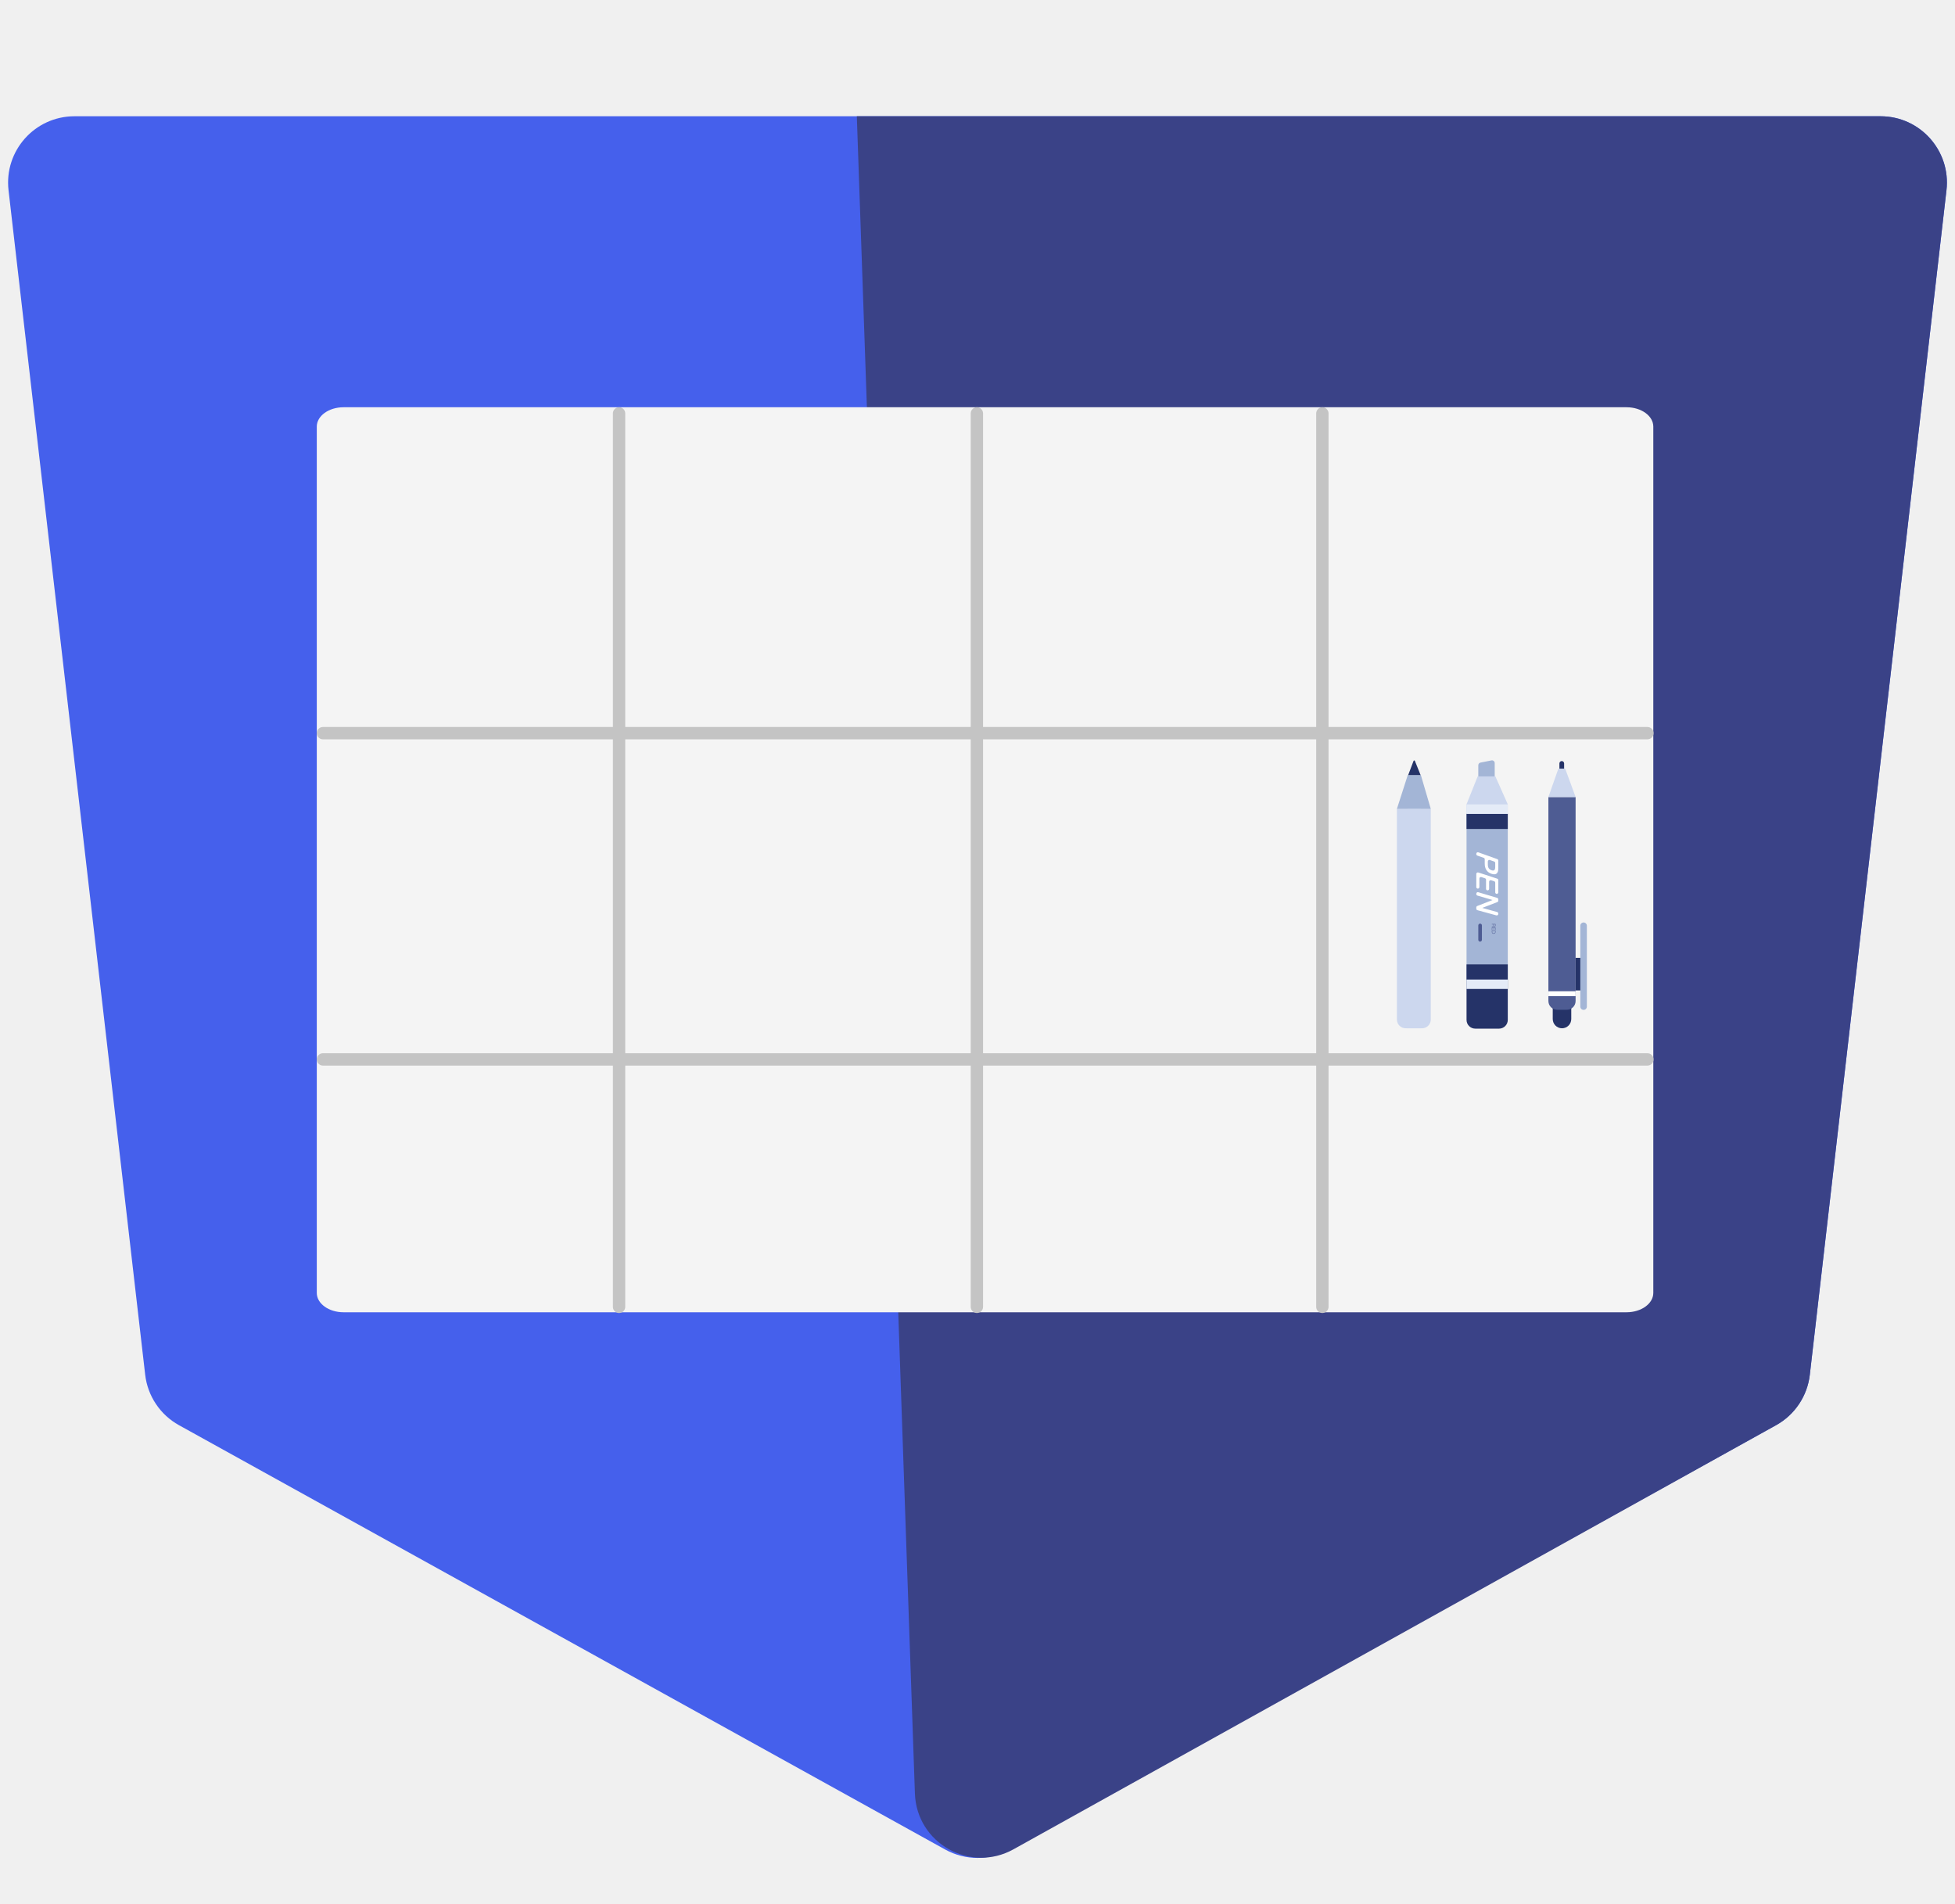
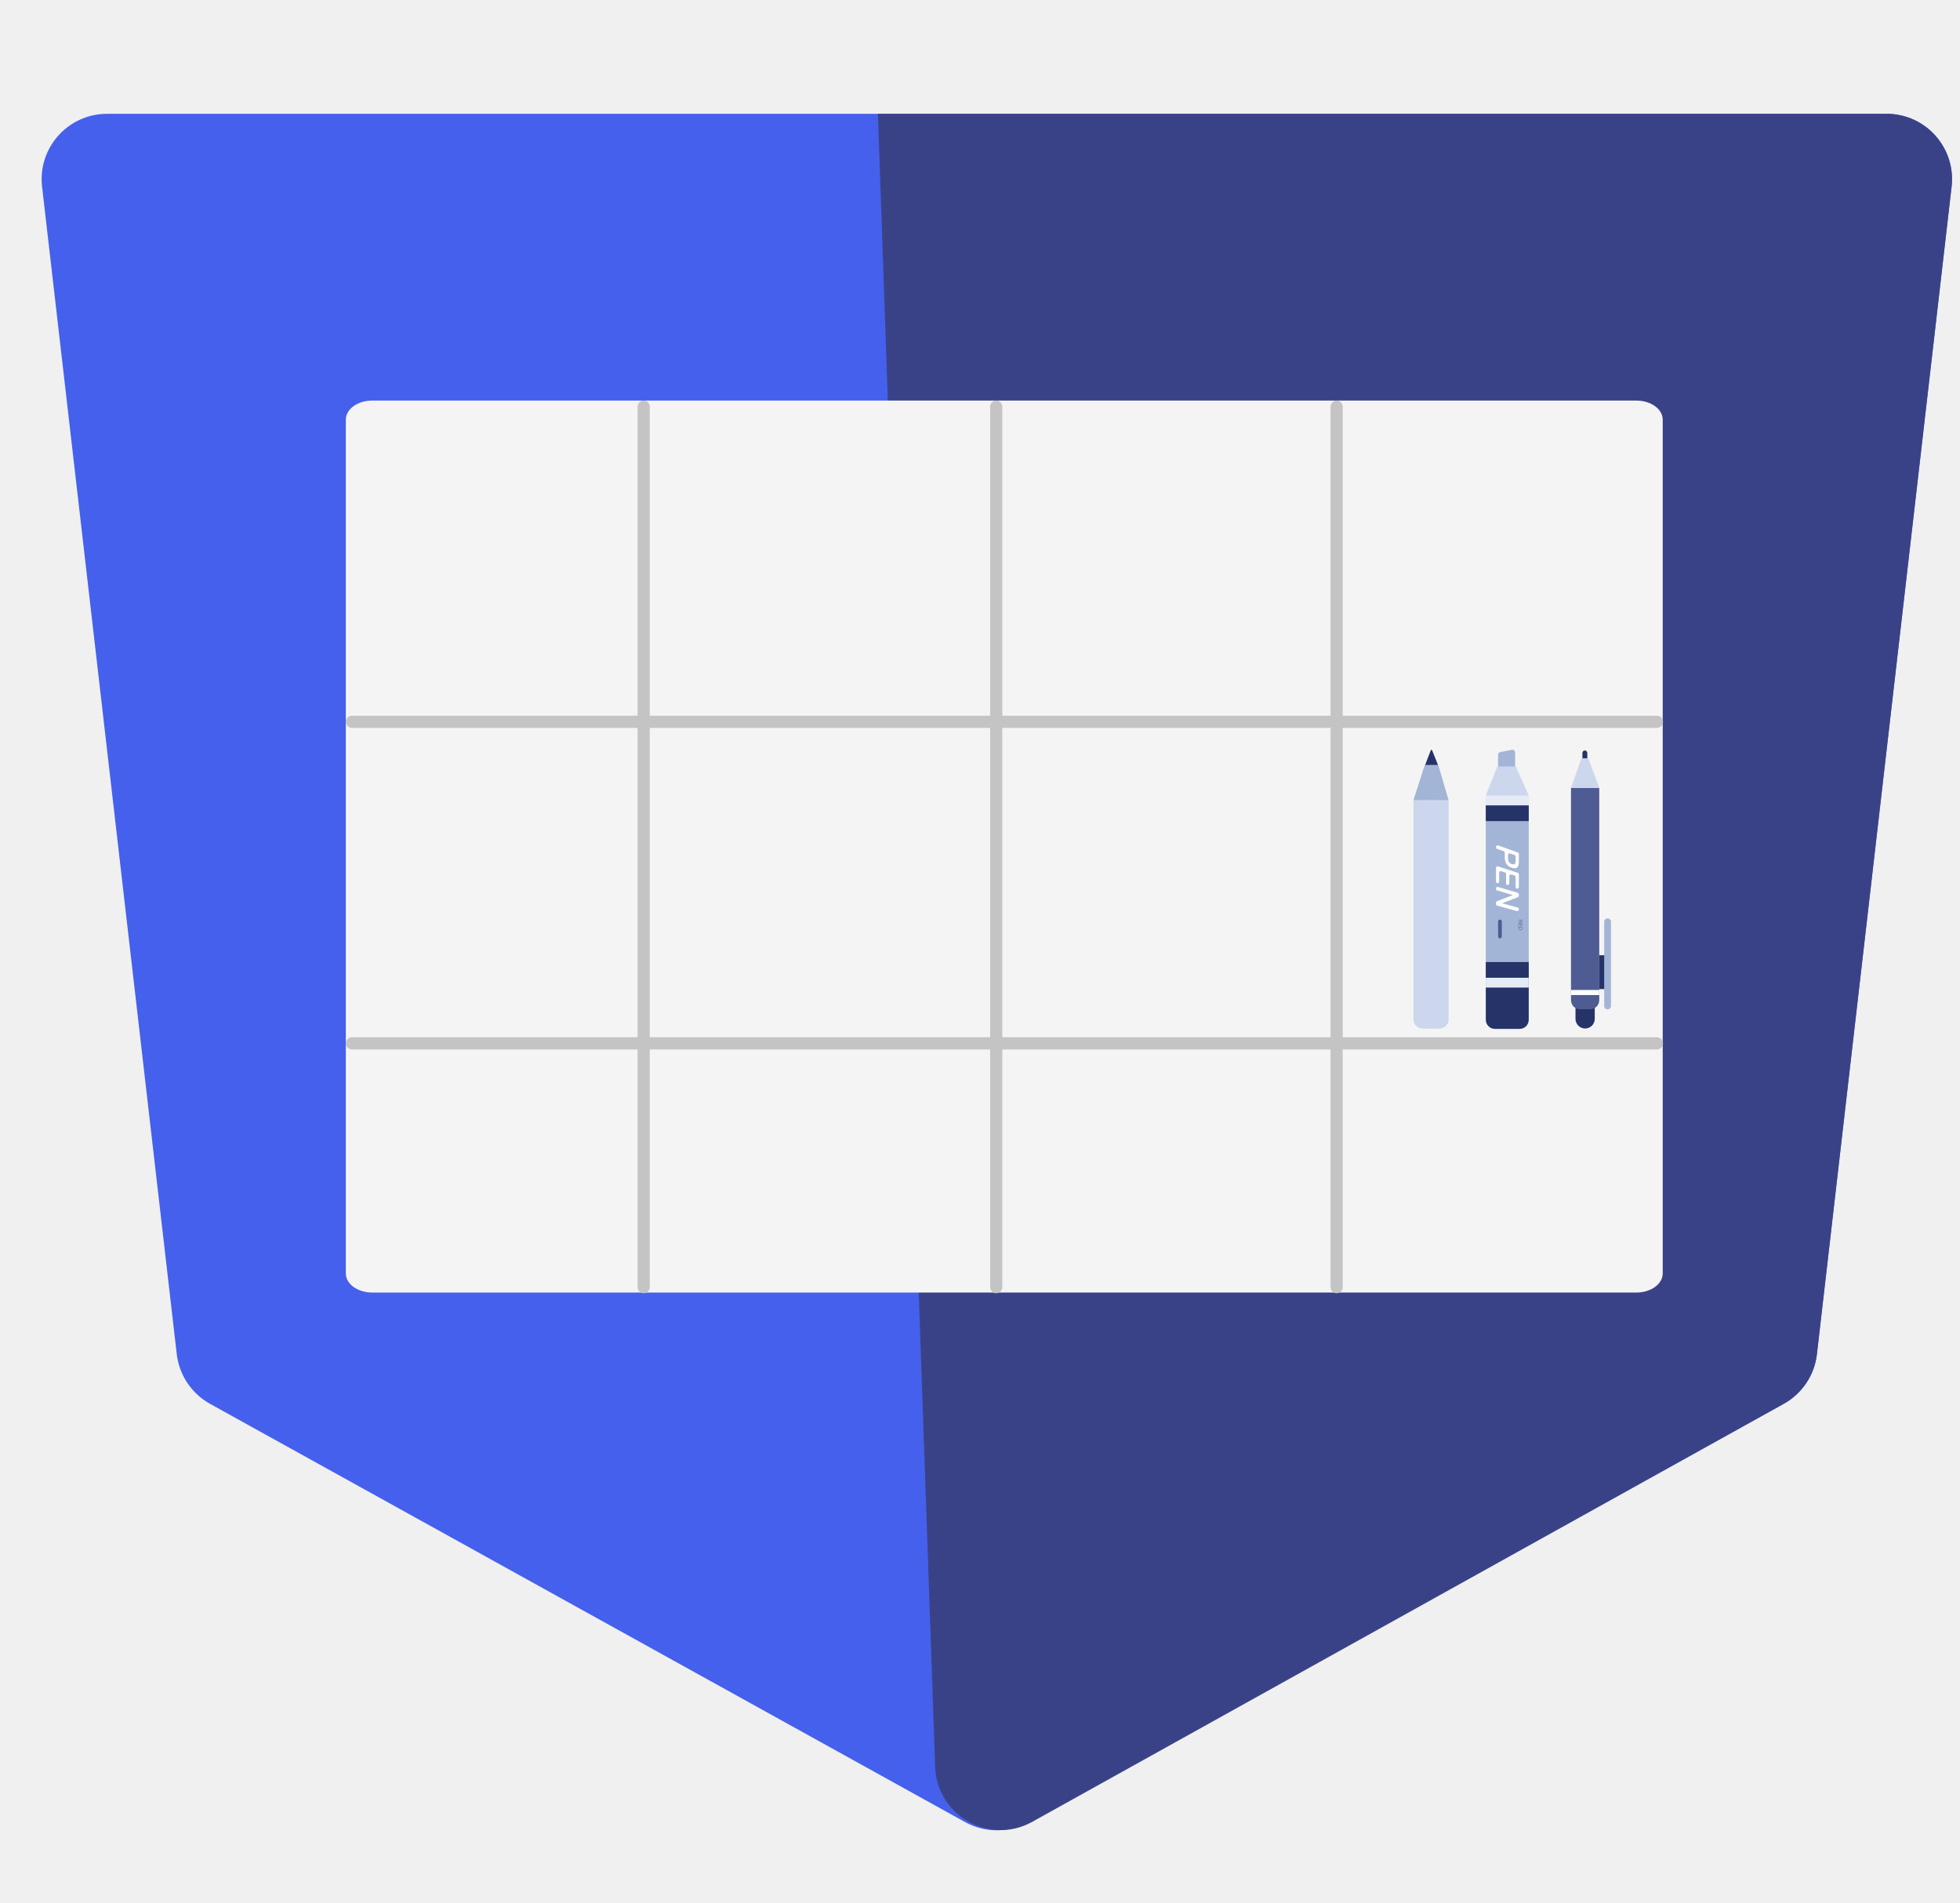
- <svg xmlns="http://www.w3.org/2000/svg" width="648" height="631" viewBox="0 0 648 631" fill="none">
-   <path d="M324 38.54H24.684C11.534 38.54 1.322 49.999 2.829 63.061L48.121 455.703C48.935 462.758 53.104 468.986 59.317 472.427L313.341 613.122C319.972 616.795 328.028 616.795 334.659 613.122L588.683 472.427C594.896 468.986 599.065 462.758 599.879 455.703L645.171 63.061C646.678 49.999 636.465 38.54 623.316 38.54H324Z" fill="#4560EC" />
-   <path d="M284 38.54L303.255 594.552C303.824 610.986 321.564 621.01 335.935 613.017L588.713 472.432C594.908 468.987 599.063 462.768 599.876 455.727L645.171 63.061C646.678 49.999 636.465 38.54 623.316 38.54H284Z" fill="#3A4287" />
-   <path d="M539.136 135H113.864C108.969 135 105 137.873 105 141.416V428.584C105 432.127 108.969 435 113.864 435H539.136C544.031 435 548 432.127 548 428.584V141.416C548 137.873 544.031 135 539.136 135Z" fill="#F4F4F4" />
-   <path d="M546.044 240.988C547.174 240.988 548.089 241.904 548.089 243.033C548.089 244.111 547.255 244.994 546.197 245.072L546.044 245.078H107.045C105.915 245.078 105 244.163 105 243.033C105 241.955 105.834 241.072 106.892 240.994L107.045 240.988H546.044Z" fill="#C4C4C4" />
-   <path d="M205.197 135C206.275 135 207.158 135.834 207.237 136.892L207.242 137.045V433.204C207.242 434.333 206.327 435.248 205.197 435.248C204.119 435.248 203.236 434.414 203.158 433.356L203.152 433.204V137.045C203.152 135.916 204.068 135 205.197 135Z" fill="#C4C4C4" />
-   <path d="M323.798 135C324.876 135 325.759 135.834 325.837 136.892L325.843 137.045V433.204C325.843 434.333 324.927 435.248 323.798 435.248C322.72 435.248 321.837 434.414 321.759 433.356L321.753 433.204V137.045C321.753 135.916 322.669 135 323.798 135Z" fill="#C4C4C4" />
-   <path d="M438.309 135C439.387 135 440.271 135.834 440.349 136.892L440.354 137.045V433.204C440.354 434.333 439.439 435.248 438.309 435.248C437.231 435.248 436.348 434.414 436.27 433.356L436.265 433.204V137.045C436.265 135.916 437.18 135 438.309 135Z" fill="#C4C4C4" />
-   <path d="M546.044 349.141C547.174 349.141 548.089 350.056 548.089 351.186C548.089 352.264 547.255 353.147 546.197 353.225L546.044 353.231H107.045C105.916 353.231 105 352.315 105 351.186C105 350.108 105.834 349.225 106.892 349.146L107.045 349.141H546.044Z" fill="#C4C4C4" />
-   <path d="M463.017 268.123H474.242V337.965C474.242 339.565 472.945 340.862 471.345 340.862H465.913C464.314 340.862 463.017 339.565 463.017 337.965V268.123Z" fill="#CCD7EE" />
-   <path d="M470.948 256.905H466.623L463.017 268.131H474.241L470.948 256.905Z" fill="#A3B5D6" />
-   <path d="M468.53 252.235L466.758 256.913H470.862L468.981 252.231C468.944 252.138 468.853 252.078 468.754 252.079C468.654 252.08 468.565 252.142 468.53 252.235Z" fill="#253368" />
-   <path d="M514.67 332.309H520.808V337.792C520.808 339.487 519.434 340.862 517.739 340.862C516.043 340.862 514.669 339.487 514.669 337.792V332.309H514.67Z" fill="#253368" />
-   <path d="M518.439 253.064C518.439 252.632 518.089 252.282 517.657 252.282C517.226 252.282 516.876 252.632 516.876 253.064V255.031C516.876 255.463 517.226 255.813 517.657 255.813C518.089 255.813 518.439 255.463 518.439 255.031V253.064Z" fill="#253368" />
-   <path d="M513.229 264.209H522.246V331.826C522.246 333.426 520.949 334.723 519.349 334.723H516.126C514.526 334.723 513.229 333.426 513.229 331.826V264.209Z" fill="#4E5C93" />
-   <path d="M518.902 255.086L522.252 264.209H513.229L516.431 255.094C516.499 254.9 516.682 254.77 516.888 254.77H518.443C518.648 254.768 518.832 254.894 518.902 255.086Z" fill="#CCD7EE" />
-   <path d="M522.246 328.584H513.234V330.214H522.246V328.584Z" fill="white" />
-   <path d="M524.894 317.509H522.246V328.317H524.894V317.509Z" fill="#253368" />
-   <path d="M525.98 306.876C525.98 306.276 525.494 305.79 524.894 305.79C524.294 305.79 523.807 306.276 523.807 306.876V333.673C523.807 334.272 524.294 334.759 524.894 334.759C525.494 334.759 525.98 334.272 525.98 333.673V306.876Z" fill="#A3B5D6" />
-   <path d="M494.538 259.185H490.887C490.394 259.185 489.994 258.786 489.994 258.292V253.664C489.994 253.239 490.294 252.872 490.712 252.789L494.362 252.065C494.624 252.012 494.897 252.08 495.104 252.25C495.311 252.419 495.431 252.673 495.431 252.94V258.292C495.431 258.786 495.032 259.185 494.538 259.185Z" fill="#A3B5D6" />
-   <path d="M499.767 269.722H486.094V327.633H499.767V269.722Z" fill="#A3B5D6" />
-   <path d="M486.094 319.679H499.767V338.085C499.767 339.685 498.47 340.982 496.87 340.982H488.991C487.391 340.982 486.094 339.685 486.094 338.085V319.679Z" fill="#253368" />
-   <path d="M499.767 269.722H486.094V274.792H499.767V269.722Z" fill="#253368" />
-   <path d="M499.767 266.626V269.722H486.094V266.603L489.784 257.374H495.655L499.767 266.626Z" fill="#CCD7EE" />
-   <path d="M499.744 266.646H486.071V269.765H499.744V266.646Z" fill="#E4EBF7" />
-   <path d="M499.744 324.704H486.071V327.823H499.744V324.704Z" fill="#E4EBF7" />
-   <path d="M496.629 287.836C496.629 289.539 495.883 290.153 494.39 289.657C492.897 289.161 492.129 288.027 492.129 286.27V284.844C492.129 284.627 491.992 284.434 491.787 284.362L489.669 283.617C489.464 283.545 489.328 283.351 489.328 283.134V283.025C489.327 282.859 489.408 282.703 489.544 282.607C489.68 282.511 489.854 282.487 490.011 282.543L496.287 284.783C496.491 284.856 496.627 285.049 496.626 285.266L496.629 287.836ZM493.833 285.081C493.677 285.026 493.503 285.05 493.368 285.146C493.232 285.242 493.152 285.398 493.153 285.564V286.552C493.153 287.075 493.254 287.492 493.439 287.796C493.623 288.1 493.949 288.329 494.39 288.478C494.83 288.626 495.136 288.598 495.32 288.423C495.505 288.248 495.606 287.902 495.606 287.395V286.067C495.607 285.85 495.47 285.657 495.265 285.584L493.833 285.081Z" fill="white" />
-   <path d="M495.969 296.288C495.754 296.223 495.607 296.024 495.607 295.8V292.597C495.604 292.377 495.461 292.182 495.252 292.114L494.25 291.792C494.095 291.742 493.925 291.768 493.793 291.864C493.661 291.959 493.582 292.112 493.581 292.275V294.635C493.581 294.797 493.504 294.949 493.374 295.046C493.244 295.143 493.076 295.172 492.921 295.125C492.706 295.059 492.559 294.86 492.559 294.635V291.617C492.557 291.397 492.415 291.202 492.205 291.134L491.02 290.74C490.865 290.69 490.695 290.717 490.563 290.812C490.431 290.907 490.352 291.06 490.351 291.222V294.055C490.351 294.217 490.275 294.37 490.144 294.466C490.014 294.563 489.846 294.592 489.691 294.544C489.476 294.478 489.329 294.28 489.329 294.055V289.7C489.329 289.537 489.408 289.384 489.541 289.288C489.673 289.193 489.843 289.167 489.999 289.218L496.275 291.27C496.484 291.338 496.627 291.532 496.628 291.752V295.791C496.63 295.954 496.554 296.109 496.424 296.207C496.294 296.305 496.125 296.335 495.969 296.288Z" fill="white" />
-   <path d="M496.629 298.555C496.629 298.766 496.499 298.956 496.302 299.032L491.363 300.937V300.976L496.255 302.336C496.476 302.397 496.629 302.599 496.629 302.828V302.939C496.629 303.098 496.554 303.249 496.428 303.345C496.301 303.442 496.137 303.475 495.983 303.433L489.706 301.72C489.484 301.66 489.33 301.458 489.33 301.228V300.805C489.327 300.592 489.457 300.4 489.656 300.322L494.667 298.366V298.326L489.692 296.868C489.476 296.802 489.329 296.603 489.33 296.378V296.251C489.33 296.089 489.406 295.937 489.536 295.841C489.665 295.745 489.833 295.715 489.988 295.761L496.264 297.638C496.479 297.704 496.626 297.903 496.626 298.128L496.629 298.555Z" fill="white" />
-   <path d="M495.697 306.289H494.484V306.428H495.006V306.796C495.006 306.872 494.992 306.93 494.962 306.971C494.931 307.015 494.878 307.04 494.807 307.047L494.645 307.062C494.577 307.067 494.525 307.084 494.484 307.112V307.263C494.528 307.227 494.588 307.205 494.662 307.198L494.849 307.18C494.972 307.166 495.045 307.101 495.07 306.986H495.074C495.091 307.056 495.125 307.11 495.179 307.151C495.232 307.188 495.291 307.207 495.359 307.207C495.471 307.207 495.556 307.169 495.614 307.098C495.67 307.028 495.697 306.933 495.697 306.812V306.289ZM495.577 306.428V306.796C495.577 306.889 495.558 306.959 495.521 307.003C495.485 307.044 495.429 307.066 495.354 307.066C495.283 307.066 495.228 307.044 495.189 307.001C495.149 306.954 495.126 306.884 495.126 306.796V306.428H495.577ZM495.697 307.438H494.484V308.326H494.605V307.577H495.05V308.257H495.171V307.577H495.577V308.297H495.697V307.438ZM495.697 308.52H494.484V308.941C494.484 309.131 494.54 309.278 494.651 309.38C494.756 309.476 494.904 309.526 495.091 309.526C495.281 309.526 495.429 309.48 495.531 309.39C495.643 309.291 495.697 309.147 495.697 308.955V308.52ZM495.577 308.659V308.933C495.577 309.092 495.536 309.208 495.453 309.283C495.375 309.352 495.254 309.388 495.091 309.388C494.933 309.388 494.812 309.349 494.73 309.274C494.647 309.194 494.605 309.075 494.605 308.917V308.659H495.577Z" fill="#4E5C93" />
-   <path d="M491.191 306.764C491.191 306.434 490.923 306.166 490.592 306.166C490.262 306.166 489.994 306.434 489.994 306.764V311.542C489.994 311.872 490.262 312.14 490.592 312.14C490.923 312.14 491.191 311.872 491.191 311.542V306.764Z" fill="#4E5C93" />
-   <path d="M470.982 268.162H466.396V340.862H470.982V268.162Z" fill="#CCD7EE" />
+ <svg xmlns="http://www.w3.org/2000/svg" width="34" height="33" viewBox="0 0 34 33" fill="none">
+   <path d="M17.292 1.974H1.857C1.179 1.974 0.652 2.565 0.73 3.239L3.066 23.486C3.108 23.85 3.323 24.171 3.643 24.349L16.742 31.604C17.084 31.793 17.5 31.793 17.842 31.604L30.941 24.349C31.262 24.171 31.477 23.85 31.518 23.486L33.854 3.239C33.932 2.565 33.405 1.974 32.727 1.974H17.292Z" fill="#4560EC" />
+   <path d="M15.229 1.974L16.222 30.646C16.252 31.494 17.166 32.011 17.907 31.599L30.943 24.349C31.262 24.171 31.476 23.851 31.518 23.487L33.854 3.239C33.932 2.565 33.405 1.974 32.727 1.974H15.229Z" fill="#3A4287" />
+   <path d="M28.386 6.948H6.456C6.203 6.948 5.999 7.096 5.999 7.279V22.088C5.999 22.27 6.203 22.419 6.456 22.419H28.386C28.639 22.419 28.843 22.27 28.843 22.088V7.279C28.843 7.096 28.639 6.948 28.386 6.948Z" fill="#F4F4F4" />
+   <path d="M28.742 12.414C28.801 12.414 28.848 12.461 28.848 12.519C28.848 12.575 28.805 12.62 28.75 12.624L28.742 12.625H6.104C6.046 12.625 5.999 12.578 5.999 12.519C5.999 12.464 6.042 12.418 6.096 12.414L6.104 12.414H28.742Z" fill="#C4C4C4" />
+   <path d="M11.166 6.948C11.221 6.948 11.267 6.991 11.271 7.046L11.271 7.054V22.326C11.271 22.384 11.224 22.431 11.166 22.431C11.11 22.431 11.065 22.388 11.061 22.334L11.06 22.326V7.054C11.06 6.995 11.107 6.948 11.166 6.948Z" fill="#C4C4C4" />
+   <path d="M17.282 6.948C17.337 6.948 17.383 6.991 17.387 7.046L17.387 7.054V22.326C17.387 22.384 17.34 22.431 17.282 22.431C17.226 22.431 17.181 22.388 17.177 22.334L17.176 22.326V7.054C17.176 6.995 17.224 6.948 17.282 6.948Z" fill="#C4C4C4" />
+   <path d="M23.187 6.948C23.242 6.948 23.288 6.991 23.292 7.046L23.292 7.054V22.326C23.292 22.384 23.245 22.431 23.187 22.431C23.131 22.431 23.086 22.388 23.082 22.334L23.081 22.326V7.054C23.081 6.995 23.129 6.948 23.187 6.948Z" fill="#C4C4C4" />
+   <path d="M28.742 17.991C28.801 17.991 28.848 18.038 28.848 18.096C28.848 18.152 28.805 18.198 28.75 18.202L28.742 18.202H6.104C6.046 18.202 5.999 18.155 5.999 18.096C5.999 18.041 6.042 17.995 6.096 17.991L6.104 17.991H28.742Z" fill="#C4C4C4" />
+   <path d="M24.518 13.88H25.129V17.681C25.129 17.768 25.059 17.839 24.972 17.839H24.676C24.589 17.839 24.518 17.768 24.518 17.681V13.88Z" fill="#CCD7EE" />
+   <path d="M24.95 13.269H24.715L24.518 13.88H25.129L24.95 13.269Z" fill="#A3B5D6" />
+   <path d="M24.819 13.015L24.722 13.269H24.945L24.843 13.014C24.841 13.009 24.836 13.006 24.831 13.006C24.825 13.006 24.82 13.01 24.819 13.015Z" fill="#253368" />
+   <path d="M27.33 17.373H27.664V17.672C27.664 17.764 27.589 17.839 27.497 17.839C27.405 17.839 27.33 17.764 27.33 17.672V17.373H27.33Z" fill="#253368" />
+   <path d="M27.535 13.06C27.535 13.036 27.516 13.017 27.493 13.017C27.469 13.017 27.45 13.036 27.45 13.06V13.167C27.45 13.19 27.469 13.209 27.493 13.209C27.516 13.209 27.535 13.19 27.535 13.167V13.06Z" fill="#253368" />
+   <path d="M27.252 13.666H27.742V17.347C27.742 17.434 27.672 17.505 27.585 17.505H27.409C27.322 17.505 27.252 17.434 27.252 17.347V13.666Z" fill="#4E5C93" />
+   <path d="M27.56 13.17L27.743 13.666H27.252L27.426 13.17C27.43 13.16 27.44 13.153 27.451 13.153H27.535C27.547 13.152 27.557 13.159 27.56 13.17Z" fill="#CCD7EE" />
+   <path d="M27.742 17.171H27.252V17.259H27.742V17.171Z" fill="white" />
+   <path d="M27.887 16.568H27.742V17.156H27.887V16.568Z" fill="#253368" />
+   <path d="M27.946 15.989C27.946 15.956 27.919 15.93 27.887 15.93C27.854 15.93 27.828 15.956 27.828 15.989V17.448C27.828 17.48 27.854 17.507 27.887 17.507C27.919 17.507 27.946 17.48 27.946 17.448V15.989Z" fill="#A3B5D6" />
+   <path d="M26.234 13.393H26.035C26.009 13.393 25.987 13.371 25.987 13.344V13.092C25.987 13.069 26.003 13.049 26.026 13.045L26.225 13.005C26.239 13.002 26.254 13.006 26.265 13.015C26.276 13.025 26.283 13.038 26.283 13.053V13.344C26.283 13.371 26.261 13.393 26.234 13.393Z" fill="#A3B5D6" />
+   <path d="M26.519 13.966H25.774V17.119H26.519V13.966Z" fill="#A3B5D6" />
+   <path d="M25.774 16.686H26.519V17.688C26.519 17.775 26.448 17.846 26.361 17.846H25.932C25.845 17.846 25.774 17.775 25.774 17.688V16.686Z" fill="#253368" />
+   <path d="M26.519 13.966H25.774V14.242H26.519V13.966Z" fill="#253368" />
+   <path d="M26.519 13.798V13.966H25.774V13.797L25.975 13.294H26.295L26.519 13.798Z" fill="#CCD7EE" />
+   <path d="M26.518 13.799H25.773V13.969H26.518V13.799Z" fill="#E4EBF7" />
+   <path d="M26.518 16.959H25.773V17.129H26.518V16.959Z" fill="#E4EBF7" />
+   <path d="M26.348 14.952C26.348 15.045 26.307 15.079 26.226 15.052C26.145 15.025 26.103 14.963 26.103 14.867V14.79C26.103 14.778 26.096 14.767 26.084 14.763L25.969 14.723C25.958 14.719 25.951 14.708 25.951 14.697V14.691C25.951 14.682 25.955 14.673 25.962 14.668C25.97 14.663 25.979 14.661 25.988 14.664L26.329 14.786C26.34 14.79 26.348 14.801 26.348 14.813L26.348 14.952ZM26.196 14.803C26.187 14.8 26.178 14.801 26.171 14.806C26.163 14.811 26.159 14.82 26.159 14.829V14.883C26.159 14.911 26.164 14.934 26.174 14.95C26.184 14.967 26.202 14.979 26.226 14.987C26.25 14.995 26.267 14.994 26.277 14.984C26.287 14.975 26.292 14.956 26.292 14.928V14.856C26.292 14.844 26.285 14.834 26.274 14.83L26.196 14.803Z" fill="white" />
+   <path d="M26.312 15.413C26.3 15.409 26.292 15.398 26.292 15.386V15.212C26.292 15.2 26.284 15.189 26.273 15.185L26.218 15.168C26.21 15.165 26.201 15.167 26.194 15.172C26.186 15.177 26.182 15.185 26.182 15.194V15.323C26.182 15.332 26.178 15.34 26.171 15.345C26.164 15.35 26.154 15.352 26.146 15.349C26.134 15.346 26.126 15.335 26.126 15.323V15.158C26.126 15.146 26.119 15.136 26.107 15.132L26.043 15.111C26.034 15.108 26.025 15.109 26.018 15.114C26.011 15.12 26.006 15.128 26.006 15.137V15.291C26.006 15.3 26.002 15.308 25.995 15.313C25.988 15.319 25.979 15.32 25.97 15.318C25.959 15.314 25.951 15.303 25.951 15.291V15.054C25.951 15.045 25.955 15.037 25.962 15.032C25.969 15.026 25.979 15.025 25.987 15.028L26.329 15.139C26.34 15.143 26.348 15.154 26.348 15.166V15.386C26.348 15.395 26.344 15.403 26.337 15.408C26.33 15.414 26.32 15.415 26.312 15.413Z" fill="white" />
+   <path d="M26.348 15.536C26.348 15.547 26.341 15.558 26.33 15.562L26.061 15.666V15.668L26.328 15.742C26.34 15.745 26.348 15.756 26.348 15.769V15.775C26.348 15.783 26.344 15.791 26.337 15.797C26.33 15.802 26.321 15.804 26.313 15.802L25.971 15.708C25.959 15.705 25.951 15.694 25.951 15.681V15.658C25.951 15.647 25.958 15.636 25.968 15.632L26.241 15.526V15.524L25.97 15.444C25.959 15.441 25.951 15.43 25.951 15.417V15.411C25.951 15.402 25.955 15.393 25.962 15.388C25.969 15.383 25.978 15.381 25.986 15.384L26.328 15.486C26.34 15.49 26.348 15.5 26.348 15.513L26.348 15.536Z" fill="white" />
+   <path d="M26.406 15.957H26.34V15.965H26.369V15.985C26.369 15.989 26.368 15.992 26.366 15.994C26.364 15.996 26.362 15.998 26.358 15.998L26.349 15.999C26.345 15.999 26.342 16 26.34 16.002V16.01C26.343 16.008 26.346 16.007 26.35 16.006L26.36 16.006C26.367 16.005 26.371 16.001 26.372 15.995H26.372C26.373 15.999 26.375 16.002 26.378 16.004C26.381 16.006 26.384 16.007 26.388 16.007C26.394 16.007 26.398 16.005 26.402 16.001C26.405 15.997 26.406 15.992 26.406 15.986V15.957ZM26.4 15.965V15.985C26.4 15.99 26.399 15.993 26.396 15.996C26.395 15.998 26.392 15.999 26.387 15.999C26.384 15.999 26.381 15.998 26.378 15.996C26.376 15.993 26.375 15.989 26.375 15.985V15.965H26.4ZM26.406 16.02H26.34V16.068H26.347V16.027H26.371V16.064H26.378V16.027H26.4V16.066H26.406V16.02ZM26.406 16.078H26.34V16.101C26.34 16.112 26.343 16.12 26.349 16.125C26.355 16.131 26.363 16.133 26.373 16.133C26.384 16.133 26.392 16.131 26.397 16.126C26.403 16.12 26.406 16.113 26.406 16.102V16.078ZM26.4 16.086V16.101C26.4 16.11 26.397 16.116 26.393 16.12C26.389 16.124 26.382 16.126 26.373 16.126C26.364 16.126 26.358 16.123 26.354 16.119C26.349 16.115 26.347 16.109 26.347 16.1V16.086H26.4Z" fill="#4E5C93" />
+   <path d="M26.052 15.983C26.052 15.965 26.037 15.95 26.019 15.95C26.001 15.95 25.987 15.965 25.987 15.983V16.243C25.987 16.261 26.001 16.276 26.019 16.276C26.037 16.276 26.052 16.261 26.052 16.243V15.983Z" fill="#4E5C93" />
+   <path d="M24.952 13.882H24.702V17.839H24.952V13.882Z" fill="#CCD7EE" />
</svg>
